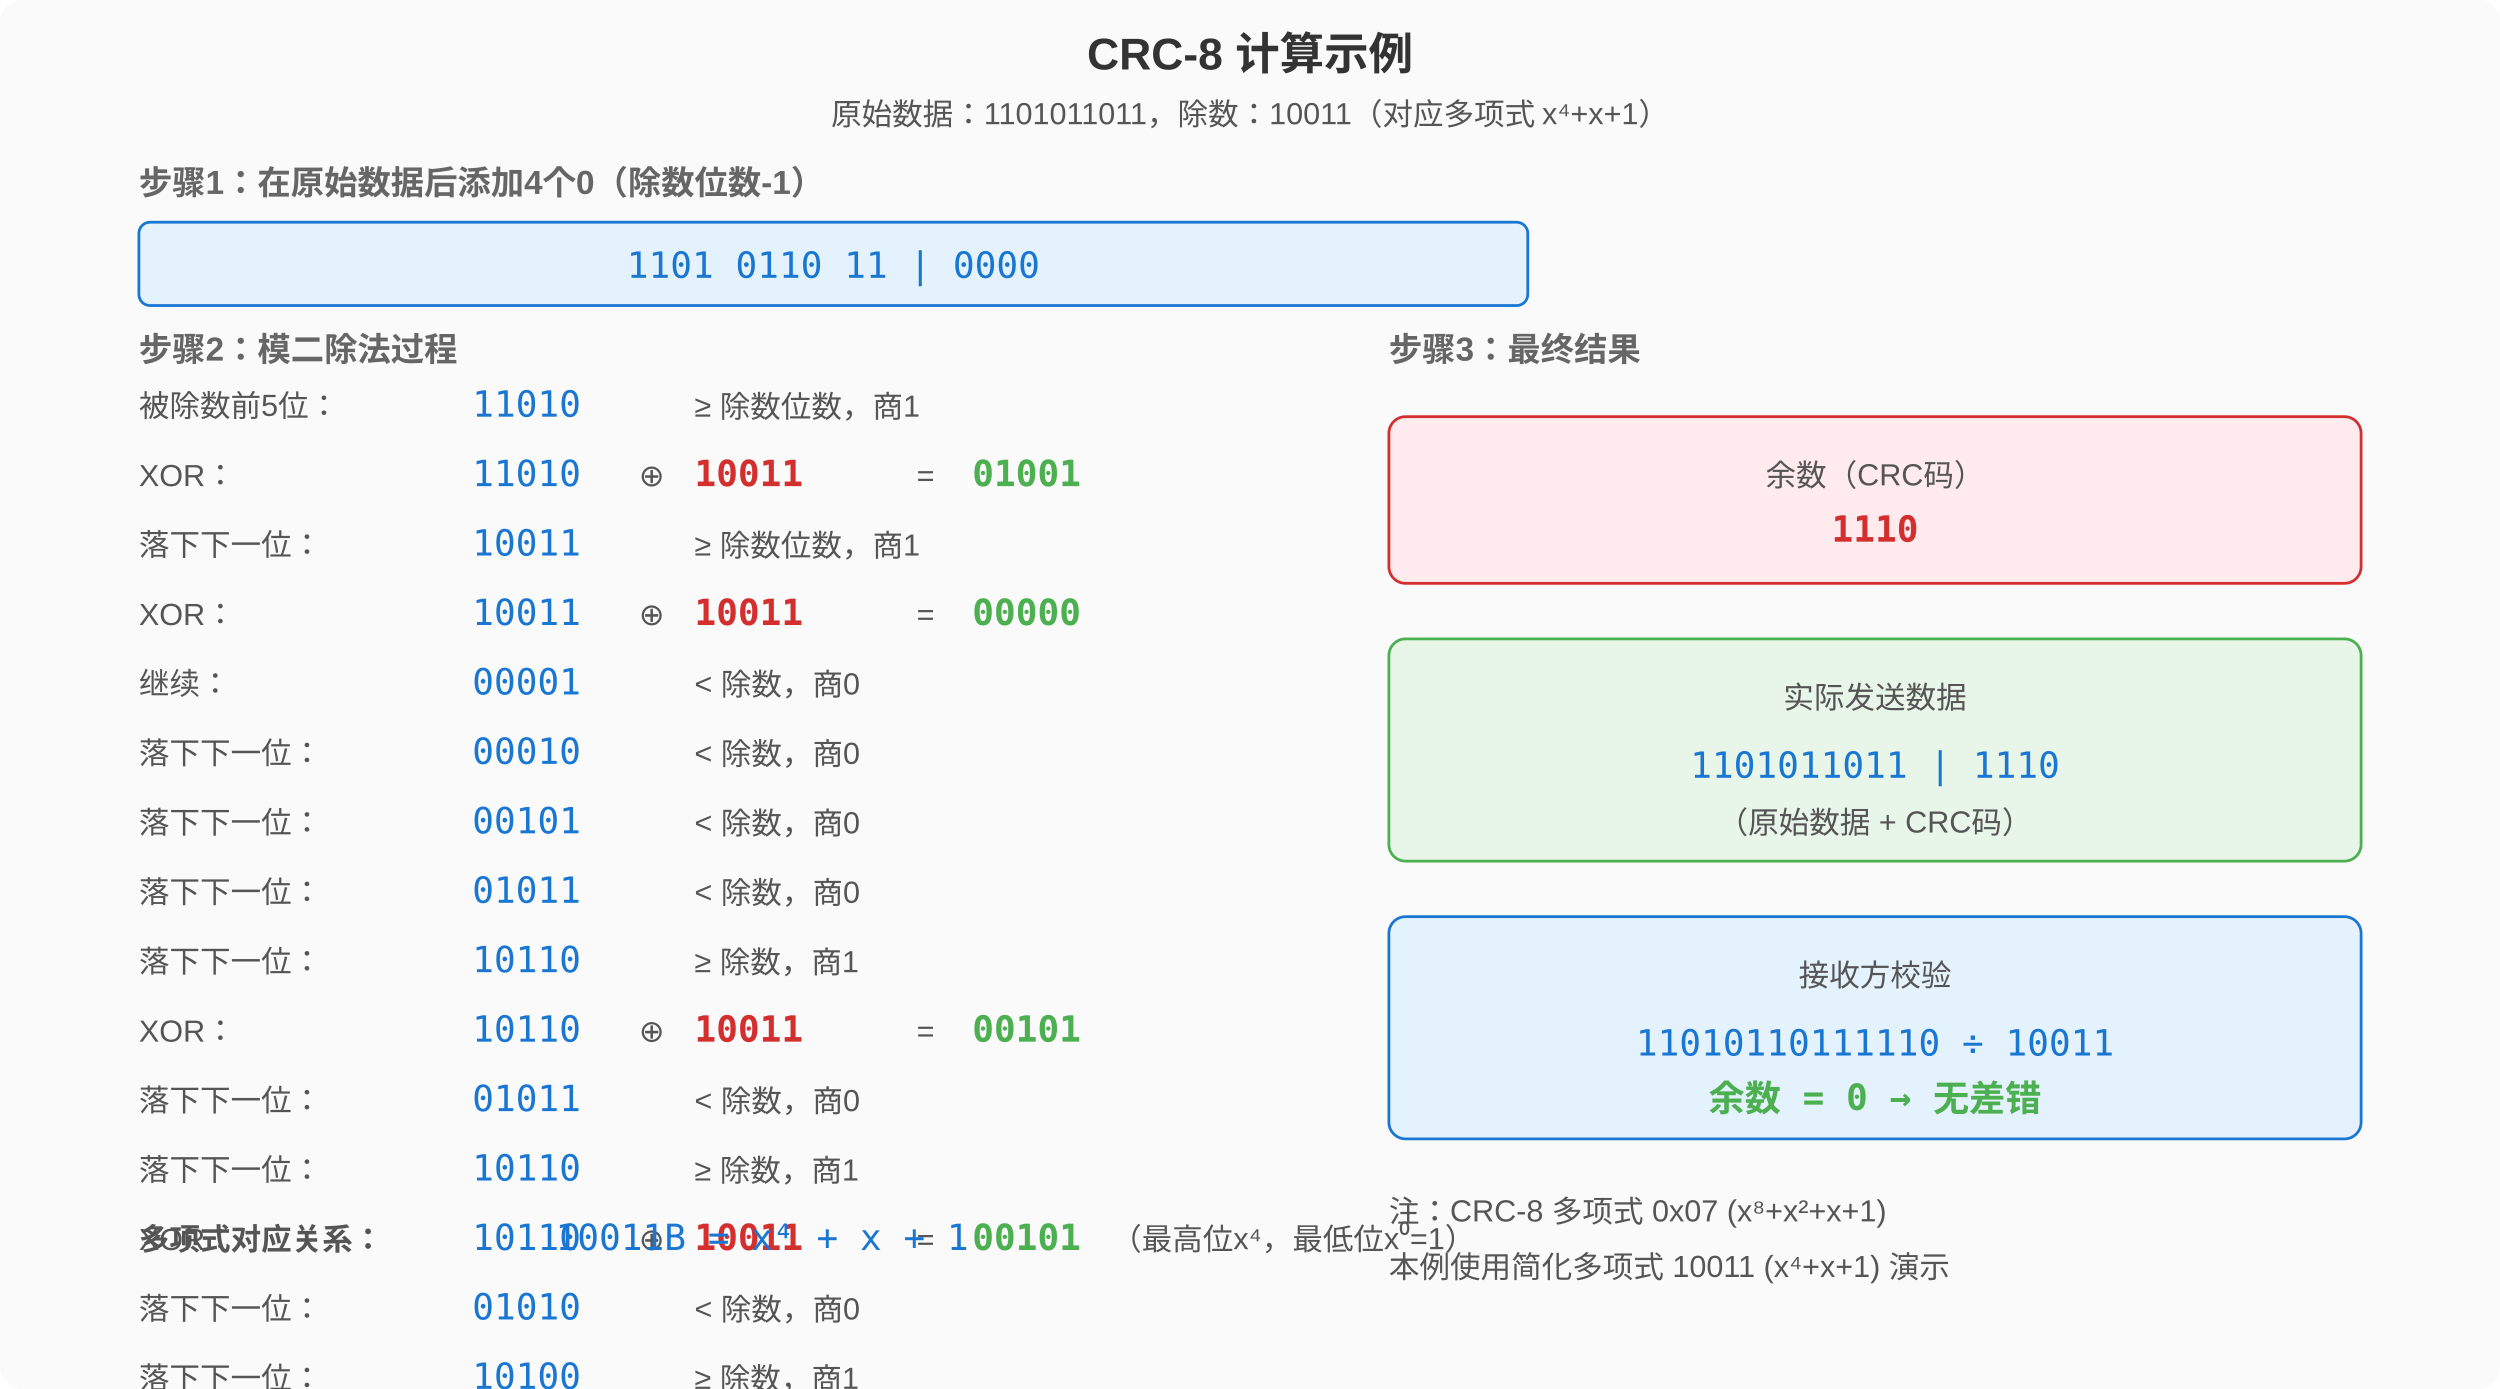
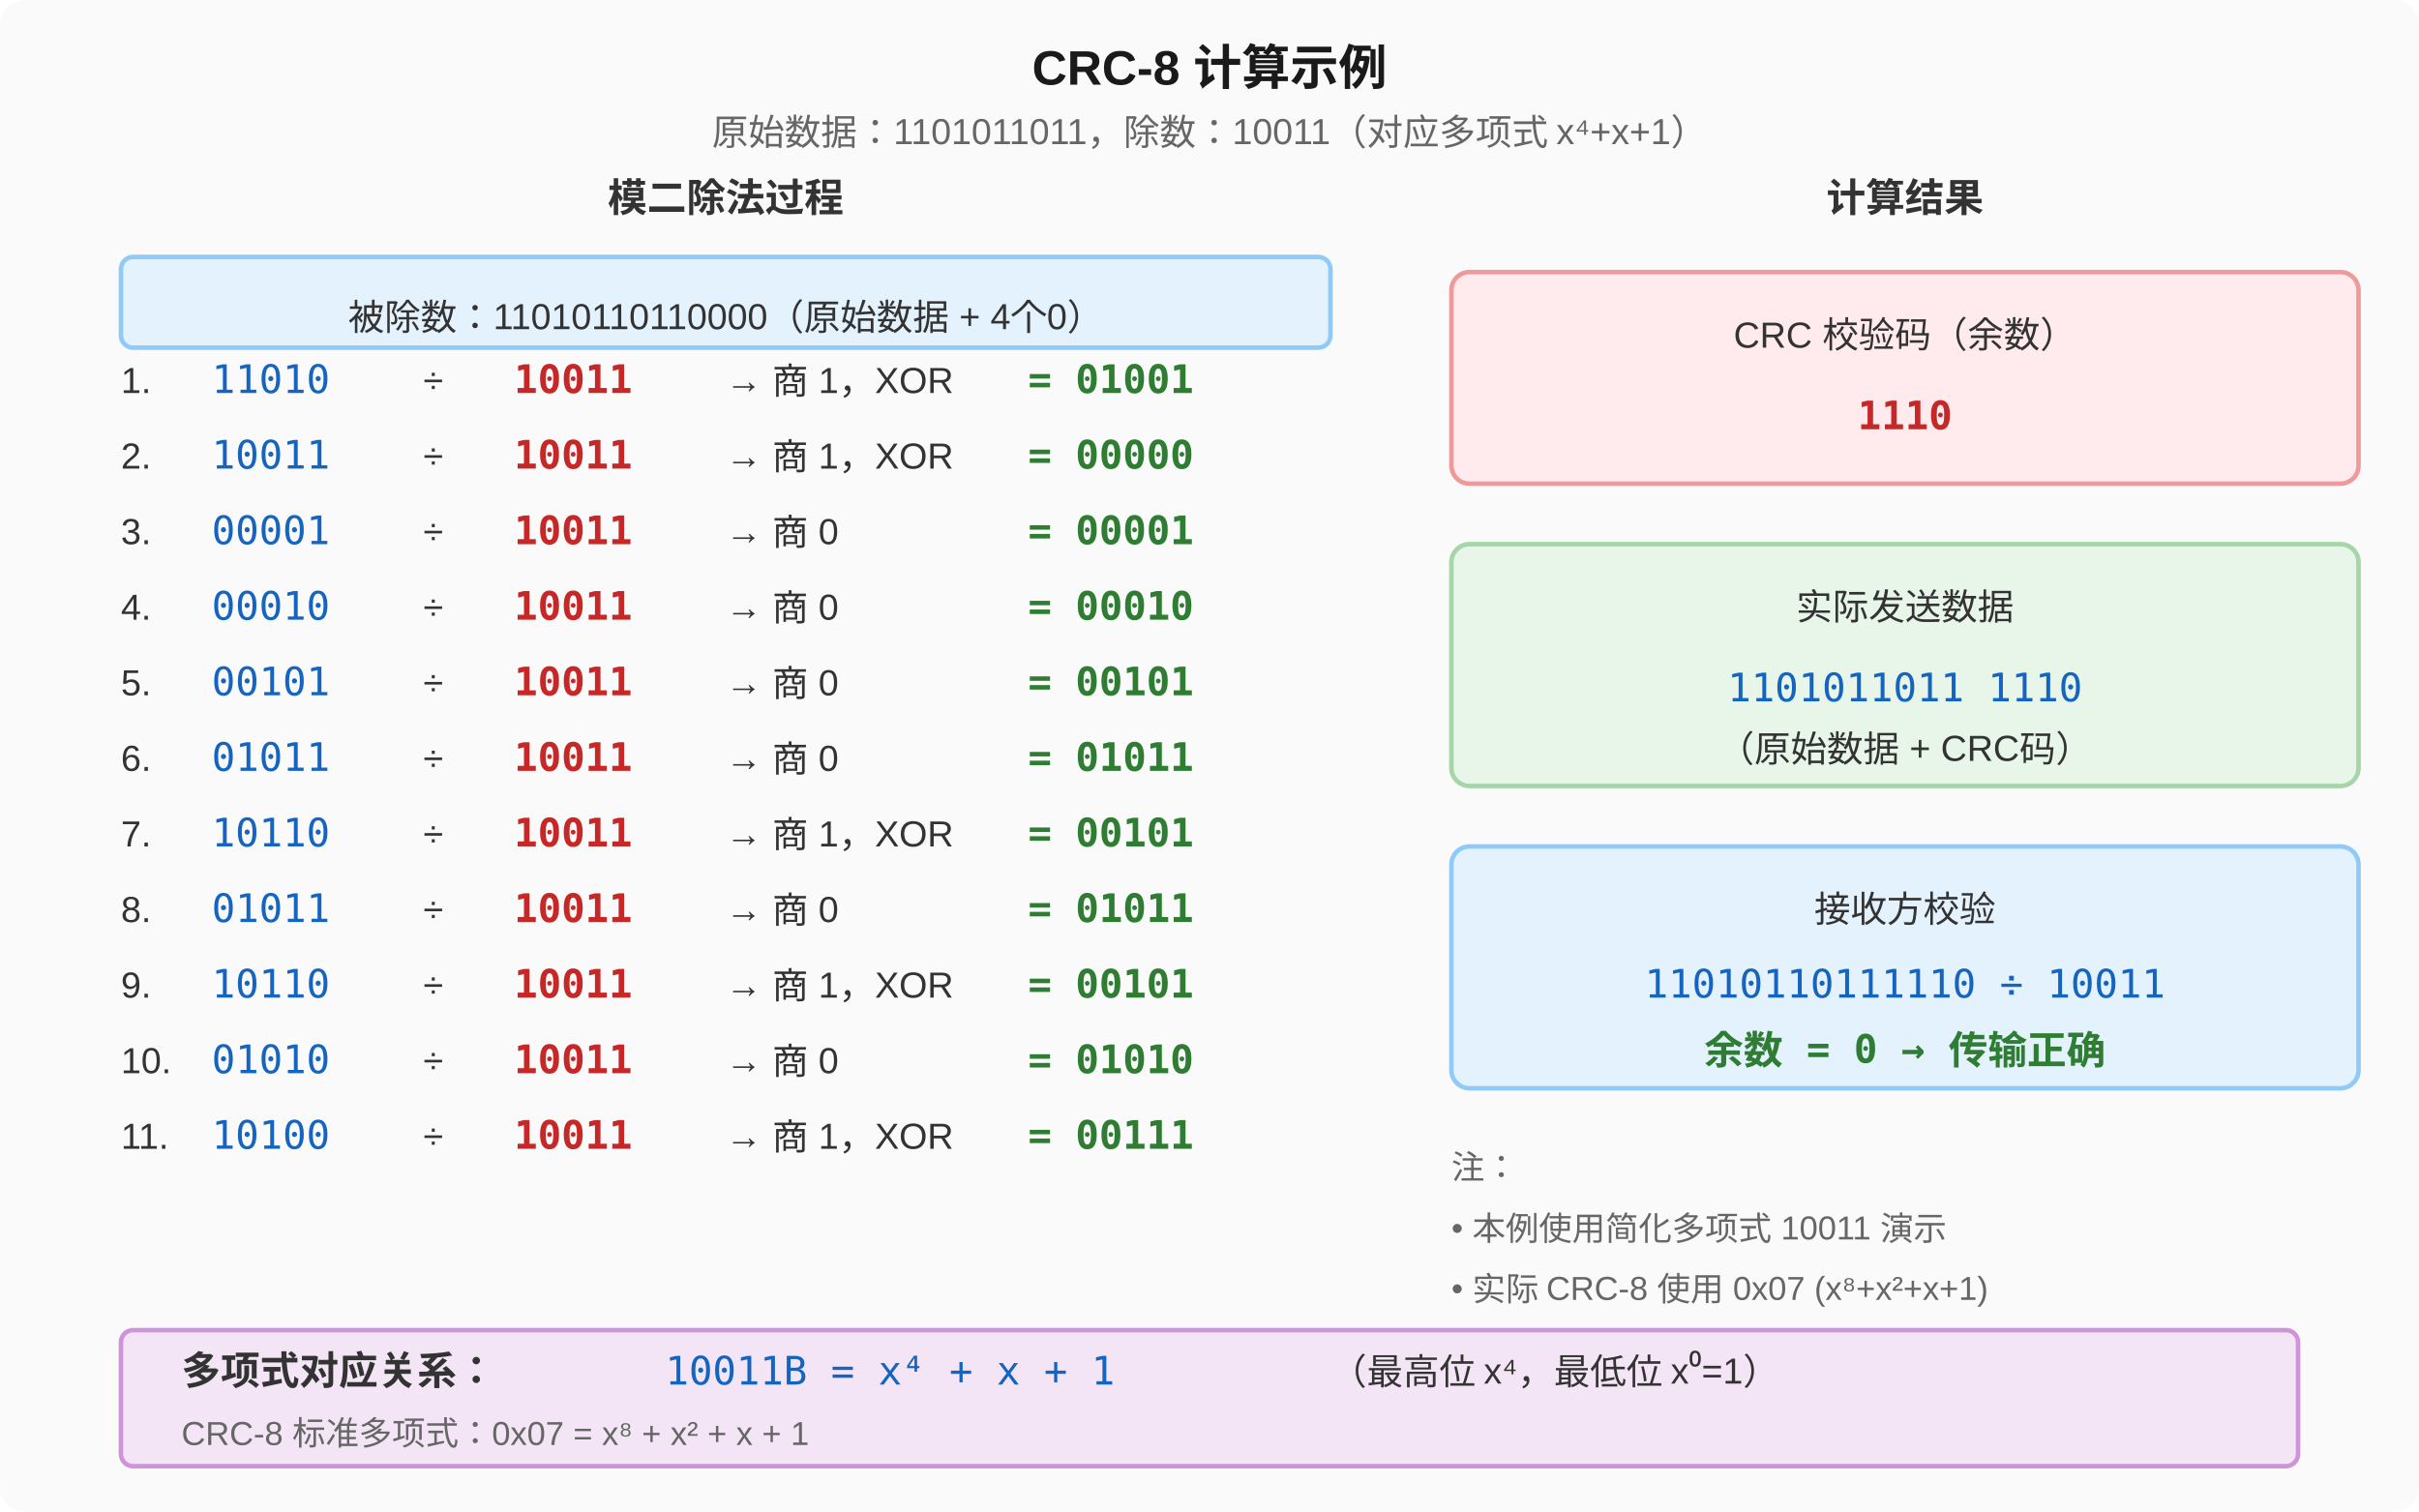
- <svg xmlns="http://www.w3.org/2000/svg" viewBox="0 0 900 500" width="900" height="500">
+ <svg xmlns="http://www.w3.org/2000/svg" viewBox="0 0 800 500" width="800" height="500">
  <defs>
    <style>
-       .title { font-family: Arial, sans-serif; font-size: 16px; font-weight: bold; fill: #333; }
-       .label { font-family: Arial, sans-serif; font-size: 11px; fill: #555; }
-       .data { font-family: monospace; font-size: 13px; fill: #1976d2; }
-       .divisor { font-family: monospace; font-size: 13px; fill: #d32f2f; font-weight: bold; }
-       .remainder { font-family: monospace; font-size: 13px; fill: #4caf50; font-weight: bold; }
-       .step { font-family: Arial, sans-serif; font-size: 12px; fill: #666; font-weight: bold; }
+       .title { font-family: 'Segoe UI', Arial, sans-serif; font-size: 16px; font-weight: bold; fill: #1a1a1a; }
+       .subtitle { font-family: 'Segoe UI', Arial, sans-serif; font-size: 12px; fill: #666; }
+       .label { font-family: 'Segoe UI', Arial, sans-serif; font-size: 12px; fill: #333; }
+       .data { font-family: 'Consolas', monospace; font-size: 13px; fill: #1565c0; }
+       .divisor { font-family: 'Consolas', monospace; font-size: 13px; fill: #c62828; font-weight: bold; }
+       .result { font-family: 'Consolas', monospace; font-size: 13px; fill: #2e7d32; font-weight: bold; }
+       .step { font-family: 'Segoe UI', Arial, sans-serif; font-size: 13px; font-weight: bold; fill: #333; }
+       .note { font-family: 'Segoe UI', Arial, sans-serif; font-size: 11px; fill: #666; }
+       .box { stroke-width: 1.5; }
    </style>
-     <marker id="arrow" markerWidth="10" markerHeight="7" refX="9" refY="3.5" orient="auto">
-       <polygon points="0 0, 10 3.5, 0 7" fill="#666" />
-     </marker>
  </defs>
-   <rect width="900" height="500" fill="#fafafa" rx="8" />
-   <text x="450" y="25" text-anchor="middle" class="title">CRC-8 计算示例</text>
-   <text x="450" y="45" text-anchor="middle" class="label">原始数据：1101011011，除数：10011（对应多项式 x⁴+x+1）</text>
-   <g transform="translate(50, 70)">
-     <text x="0" y="0" class="step">步骤1：在原始数据后添加4个0（除数位数-1）</text>
-     <rect x="0" y="10" width="500" height="30" fill="#e3f2fd" stroke="#1976d2" rx="4" />
-     <text x="250" y="30" text-anchor="middle" class="data">1101 0110 11 | 0000</text>
-   </g>
-   <g transform="translate(50, 130)">
-     <text x="0" y="0" class="step">步骤2：模二除法过程</text>
-     <g transform="translate(0, 20)">
-       <text x="0" y="0" class="label">被除数前5位：</text>
-       <text x="120" y="0" class="data">11010</text>
-       <text x="200" y="0" class="label">≥ 除数位数，商1</text>
-       <text x="0" y="25" class="label">XOR：</text>
-       <text x="120" y="25" class="data">11010</text>
-       <text x="180" y="25" class="label">⊕</text>
-       <text x="200" y="25" class="divisor">10011</text>
-       <text x="280" y="25" class="label">=</text>
-       <text x="300" y="25" class="remainder">01001</text>
-       <text x="0" y="50" class="label">落下下一位：</text>
-       <text x="120" y="50" class="data">10011</text>
-       <text x="200" y="50" class="label">≥ 除数位数，商1</text>
-       <text x="0" y="75" class="label">XOR：</text>
-       <text x="120" y="75" class="data">10011</text>
-       <text x="180" y="75" class="label">⊕</text>
-       <text x="200" y="75" class="divisor">10011</text>
-       <text x="280" y="75" class="label">=</text>
-       <text x="300" y="75" class="remainder">00000</text>
-       <text x="0" y="100" class="label">继续：</text>
-       <text x="120" y="100" class="data">00001</text>
-       <text x="200" y="100" class="label">&lt; 除数，商0</text>
-       <text x="0" y="125" class="label">落下下一位：</text>
-       <text x="120" y="125" class="data">00010</text>
-       <text x="200" y="125" class="label">&lt; 除数，商0</text>
-       <text x="0" y="150" class="label">落下下一位：</text>
-       <text x="120" y="150" class="data">00101</text>
-       <text x="200" y="150" class="label">&lt; 除数，商0</text>
-       <text x="0" y="175" class="label">落下下一位：</text>
-       <text x="120" y="175" class="data">01011</text>
-       <text x="200" y="175" class="label">&lt; 除数，商0</text>
-       <text x="0" y="200" class="label">落下下一位：</text>
-       <text x="120" y="200" class="data">10110</text>
-       <text x="200" y="200" class="label">≥ 除数，商1</text>
-       <text x="0" y="225" class="label">XOR：</text>
-       <text x="120" y="225" class="data">10110</text>
-       <text x="180" y="225" class="label">⊕</text>
-       <text x="200" y="225" class="divisor">10011</text>
-       <text x="280" y="225" class="label">=</text>
-       <text x="300" y="225" class="remainder">00101</text>
-       <text x="0" y="250" class="label">落下下一位：</text>
-       <text x="120" y="250" class="data">01011</text>
-       <text x="200" y="250" class="label">&lt; 除数，商0</text>
-       <text x="0" y="275" class="label">落下下一位：</text>
-       <text x="120" y="275" class="data">10110</text>
-       <text x="200" y="275" class="label">≥ 除数，商1</text>
-       <text x="0" y="300" class="label">XOR：</text>
-       <text x="120" y="300" class="data">10110</text>
-       <text x="180" y="300" class="label">⊕</text>
-       <text x="200" y="300" class="divisor">10011</text>
-       <text x="280" y="300" class="label">=</text>
-       <text x="300" y="300" class="remainder">00101</text>
-       <text x="0" y="325" class="label">落下下一位：</text>
-       <text x="120" y="325" class="data">01010</text>
-       <text x="200" y="325" class="label">&lt; 除数，商0</text>
-       <text x="0" y="350" class="label">落下下一位：</text>
-       <text x="120" y="350" class="data">10100</text>
-       <text x="200" y="350" class="label">≥ 除数，商1</text>
-       <text x="0" y="375" class="label">XOR：</text>
-       <text x="120" y="375" class="data">10100</text>
-       <text x="180" y="375" class="label">⊕</text>
-       <text x="200" y="375" class="divisor">10011</text>
-       <text x="280" y="375" class="label">=</text>
-       <text x="300" y="375" class="remainder">00111</text>
+   <rect width="800" height="500" fill="#fafafa" rx="8" />
+   <text x="400" y="28" text-anchor="middle" class="title">CRC-8 计算示例</text>
+   <text x="400" y="48" text-anchor="middle" class="subtitle">原始数据：1101011011，除数：10011（对应多项式 x⁴+x+1）</text>
+   <g transform="translate(40, 70)">
+     <text x="200" y="0" text-anchor="middle" class="step">模二除法过程</text>
+     <rect x="0" y="15" width="400" height="30" fill="#e3f2fd" stroke="#90caf9" class="box" rx="4" />
+     <text x="200" y="35" text-anchor="middle" dominant-baseline="middle" class="label">被除数：11010110110000（原始数据 + 4个0）</text>
+     <g transform="translate(0, 60)">
+       <text x="0" y="0" class="label">1.</text>
+       <text x="30" y="0" class="data">11010</text>
+       <text x="100" y="0" class="label">÷</text>
+       <text x="130" y="0" class="divisor">10011</text>
+       <text x="200" y="0" class="label">→ 商 1，XOR</text>
+       <text x="300" y="0" class="result">= 01001</text>
+       <text x="0" y="25" class="label">2.</text>
+       <text x="30" y="25" class="data">10011</text>
+       <text x="100" y="25" class="label">÷</text>
+       <text x="130" y="25" class="divisor">10011</text>
+       <text x="200" y="25" class="label">→ 商 1，XOR</text>
+       <text x="300" y="25" class="result">= 00000</text>
+       <text x="0" y="50" class="label">3.</text>
+       <text x="30" y="50" class="data">00001</text>
+       <text x="100" y="50" class="label">÷</text>
+       <text x="130" y="50" class="divisor">10011</text>
+       <text x="200" y="50" class="label">→ 商 0</text>
+       <text x="300" y="50" class="result">= 00001</text>
+       <text x="0" y="75" class="label">4.</text>
+       <text x="30" y="75" class="data">00010</text>
+       <text x="100" y="75" class="label">÷</text>
+       <text x="130" y="75" class="divisor">10011</text>
+       <text x="200" y="75" class="label">→ 商 0</text>
+       <text x="300" y="75" class="result">= 00010</text>
+       <text x="0" y="100" class="label">5.</text>
+       <text x="30" y="100" class="data">00101</text>
+       <text x="100" y="100" class="label">÷</text>
+       <text x="130" y="100" class="divisor">10011</text>
+       <text x="200" y="100" class="label">→ 商 0</text>
+       <text x="300" y="100" class="result">= 00101</text>
+       <text x="0" y="125" class="label">6.</text>
+       <text x="30" y="125" class="data">01011</text>
+       <text x="100" y="125" class="label">÷</text>
+       <text x="130" y="125" class="divisor">10011</text>
+       <text x="200" y="125" class="label">→ 商 0</text>
+       <text x="300" y="125" class="result">= 01011</text>
+       <text x="0" y="150" class="label">7.</text>
+       <text x="30" y="150" class="data">10110</text>
+       <text x="100" y="150" class="label">÷</text>
+       <text x="130" y="150" class="divisor">10011</text>
+       <text x="200" y="150" class="label">→ 商 1，XOR</text>
+       <text x="300" y="150" class="result">= 00101</text>
+       <text x="0" y="175" class="label">8.</text>
+       <text x="30" y="175" class="data">01011</text>
+       <text x="100" y="175" class="label">÷</text>
+       <text x="130" y="175" class="divisor">10011</text>
+       <text x="200" y="175" class="label">→ 商 0</text>
+       <text x="300" y="175" class="result">= 01011</text>
+       <text x="0" y="200" class="label">9.</text>
+       <text x="30" y="200" class="data">10110</text>
+       <text x="100" y="200" class="label">÷</text>
+       <text x="130" y="200" class="divisor">10011</text>
+       <text x="200" y="200" class="label">→ 商 1，XOR</text>
+       <text x="300" y="200" class="result">= 00101</text>
+       <text x="0" y="225" class="label">10.</text>
+       <text x="30" y="225" class="data">01010</text>
+       <text x="100" y="225" class="label">÷</text>
+       <text x="130" y="225" class="divisor">10011</text>
+       <text x="200" y="225" class="label">→ 商 0</text>
+       <text x="300" y="225" class="result">= 01010</text>
+       <text x="0" y="250" class="label">11.</text>
+       <text x="30" y="250" class="data">10100</text>
+       <text x="100" y="250" class="label">÷</text>
+       <text x="130" y="250" class="divisor">10011</text>
+       <text x="200" y="250" class="label">→ 商 1，XOR</text>
+       <text x="300" y="250" class="result">= 00111</text>
    </g>
  </g>
-   <g transform="translate(500, 130)">
-     <text x="0" y="0" class="step">步骤3：最终结果</text>
-     <rect x="0" y="20" width="350" height="60" fill="#ffebee" stroke="#d32f2f" rx="6" />
-     <text x="175" y="45" text-anchor="middle" class="label" fill="#d32f2f">余数（CRC码）</text>
-     <text x="175" y="65" text-anchor="middle" class="divisor">1110</text>
-     <rect x="0" y="100" width="350" height="80" fill="#e8f5e9" stroke="#4caf50" rx="6" />
-     <text x="175" y="125" text-anchor="middle" class="label" fill="#4caf50">实际发送数据</text>
-     <text x="175" y="150" text-anchor="middle" class="data">1101011011 | 1110</text>
-     <text x="175" y="170" text-anchor="middle" class="label">（原始数据 + CRC码）</text>
-     <rect x="0" y="200" width="350" height="80" fill="#e3f2fd" stroke="#1976d2" rx="6" />
-     <text x="175" y="225" text-anchor="middle" class="label" fill="#1976d2">接收方校验</text>
-     <text x="175" y="250" text-anchor="middle" class="data">11010110111110 ÷ 10011</text>
-     <text x="175" y="270" text-anchor="middle" class="remainder">余数 = 0 → 无差错</text>
-     <text x="0" y="310" class="label">注：CRC-8 多项式 0x07 (x⁸+x²+x+1)</text>
-     <text x="0" y="330" class="label">本例使用简化多项式 10011 (x⁴+x+1) 演示</text>
+   <g transform="translate(480, 70)">
+     <text x="150" y="0" text-anchor="middle" class="step">计算结果</text>
+     <rect x="0" y="20" width="300" height="70" fill="#ffebee" stroke="#ef9a9a" class="box" rx="6" />
+     <text x="150" y="45" text-anchor="middle" class="label" fill="#c62828">CRC 校验码（余数）</text>
+     <text x="150" y="72" text-anchor="middle" class="divisor" font-size="18">1110</text>
+     <rect x="0" y="110" width="300" height="80" fill="#e8f5e9" stroke="#a5d6a7" class="box" rx="6" />
+     <text x="150" y="135" text-anchor="middle" class="label" fill="#2e7d32">实际发送数据</text>
+     <text x="150" y="162" text-anchor="middle" class="data" font-size="16">1101011011 1110</text>
+     <text x="150" y="182" text-anchor="middle" class="label">（原始数据 + CRC码）</text>
+     <rect x="0" y="210" width="300" height="80" fill="#e3f2fd" stroke="#90caf9" class="box" rx="6" />
+     <text x="150" y="235" text-anchor="middle" class="label" fill="#1565c0">接收方校验</text>
+     <text x="150" y="260" text-anchor="middle" class="data">11010110111110 ÷ 10011</text>
+     <text x="150" y="282" text-anchor="middle" class="result">余数 = 0 → 传输正确</text>
+     <g transform="translate(0, 320)">
+       <text x="0" y="0" class="note">注：</text>
+       <text x="0" y="20" class="note">• 本例使用简化多项式 10011 演示</text>
+       <text x="0" y="40" class="note">• 实际 CRC-8 使用 0x07 (x⁸+x²+x+1)</text>
+       <text x="0" y="60" class="note">• 除数位数 - 1 = CRC码位数</text>
+     </g>
  </g>
-   <g transform="translate(50, 450)">
-     <text x="0" y="0" class="label" font-weight="bold">多项式对应关系：</text>
-     <text x="150" y="0" class="data">10011B = x⁴ + x + 1</text>
-     <text x="350" y="0" class="label">（最高位x⁴，最低位x⁰=1）</text>
+   <g transform="translate(40, 440)">
+     <rect x="0" y="0" width="720" height="45" fill="#f3e5f5" stroke="#ce93d8" class="box" rx="4" />
+     <text x="20" y="18" class="step">多项式对应关系：</text>
+     <text x="180" y="18" class="data">10011B = x⁴ + x + 1</text>
+     <text x="400" y="18" class="label">（最高位 x⁴，最低位 x⁰=1）</text>
+     <text x="20" y="38" class="note">CRC-8 标准多项式：0x07 = x⁸ + x² + x + 1</text>
  </g>
</svg>
